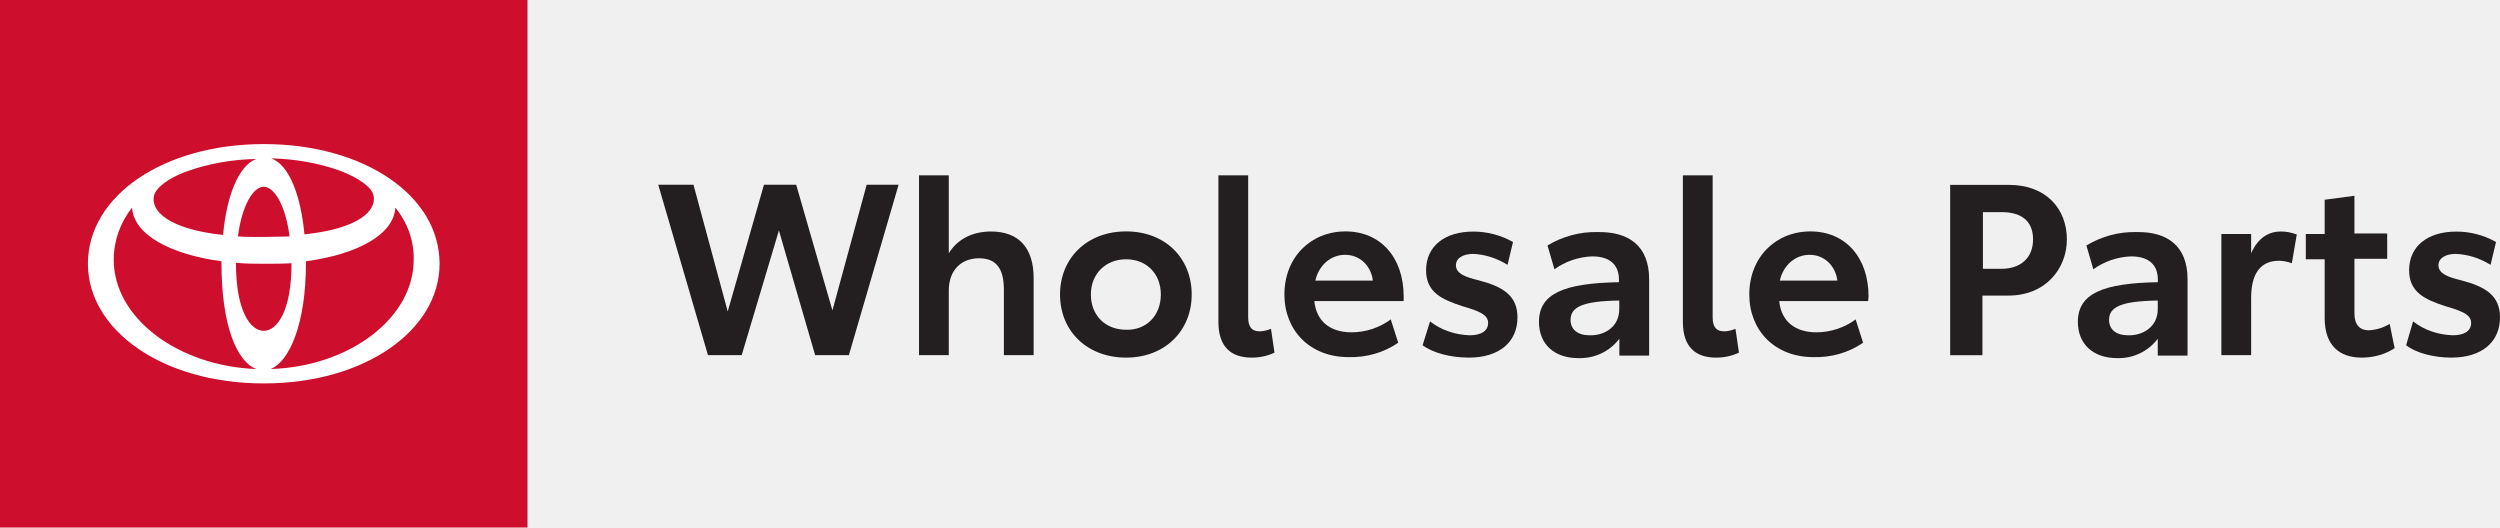
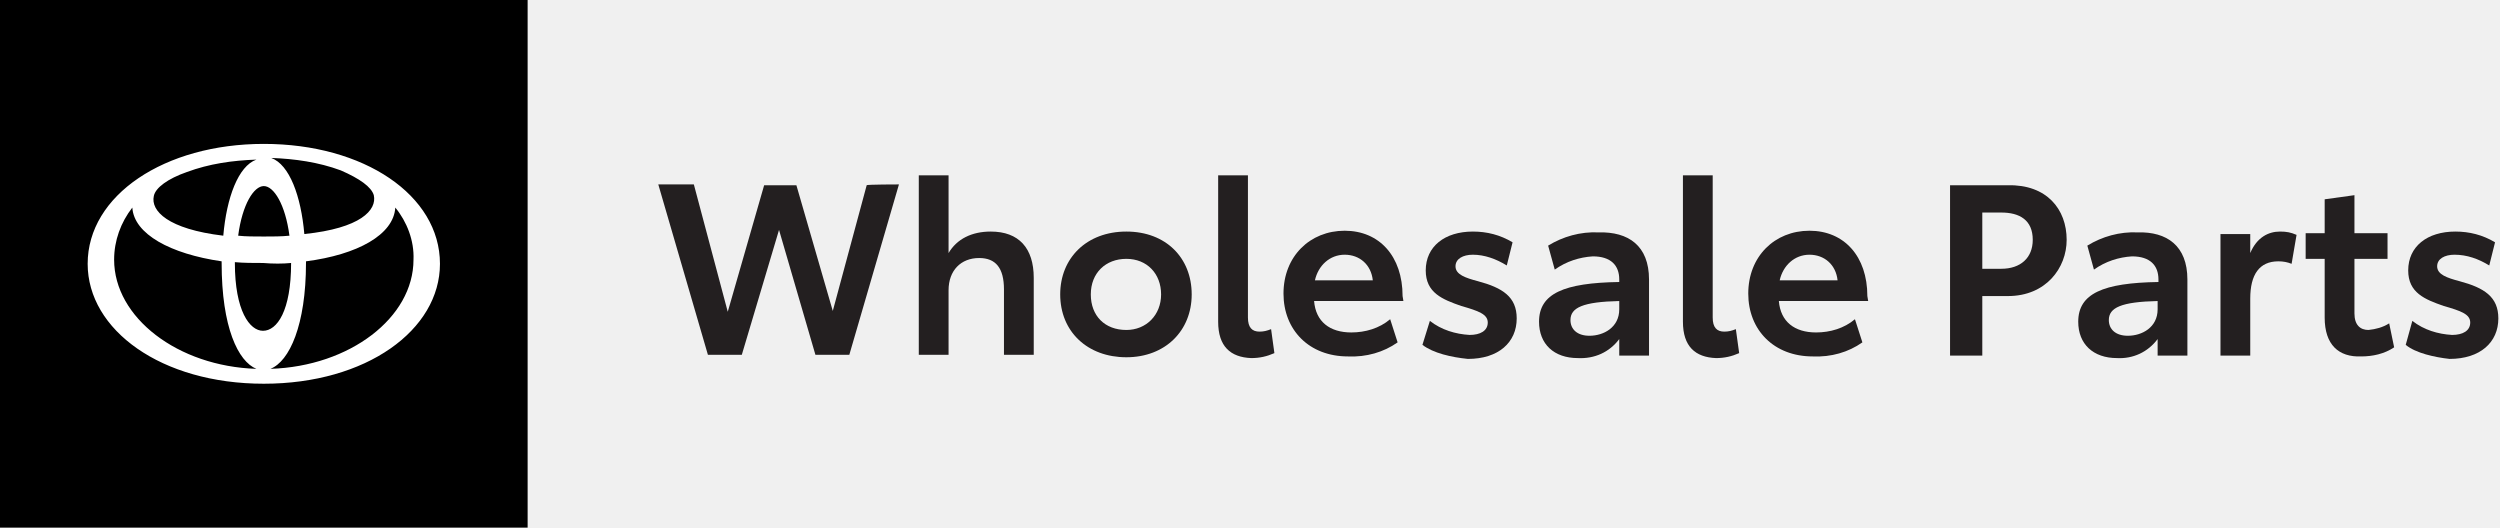
- <svg xmlns="http://www.w3.org/2000/svg" version="1.1" id="Layer_1" x="0px" y="0px" width="302.28px" height="63.78px" viewBox="0 0 302.28 63.78" style="enable-background:new 0 0 302.28 63.78;" xml:space="preserve">
+ <svg xmlns="http://www.w3.org/2000/svg" version="1.1" id="Layer_1" x="0px" y="0px" width="302.3px" height="63.8px" viewBox="0 0 302.3 63.8" style="enable-background:new 0 0 302.3 63.8;" xml:space="preserve">
  <style type="text/css">
- 	.st0{fill:#CE0E2D;}
- 	.st1{fill:#FFFFFF;}
- 	.st2{fill:#231F20;}
+ 	.st0{fill:#FFFFFF;}
+ 	.st1{fill:#231F20;}
</style>
-   <rect class="st0" width="63.78" height="63.78" />
-   <path class="st1" d="M31.89,17.42c-12.01,0-21.26,6.19-21.26,14.47c0,7.99,8.95,14.47,21.26,14.47s21.26-6.49,21.26-14.47  C53.15,23.6,43.96,17.42,31.89,17.42 M45.16,23.6c0.42,1.8-1.62,4.02-8.35,4.74c-0.42-4.56-1.8-8.41-4.02-9.19  c2.82,0.06,5.65,0.54,8.35,1.5C43.48,21.56,44.92,22.64,45.16,23.6 M35.25,31.83c0,5.77-1.74,8.17-3.36,8.17  c-1.62,0-3.36-2.4-3.36-8.17v-0.06c1.08,0.12,2.22,0.12,3.36,0.12C33.03,31.89,34.17,31.89,35.25,31.83L35.25,31.83 M31.89,28.65  c-1.14,0-2.16,0-3.12-0.06c0.48-3.78,1.86-6.01,3.12-6.01c1.26,0,2.64,2.22,3.12,6.01C34.05,28.59,33.03,28.65,31.89,28.65   M18.62,23.66c0.24-0.96,1.68-2.1,3.96-2.94c2.7-0.96,5.53-1.44,8.41-1.5c-2.22,0.84-3.6,4.62-4.02,9.19  C20.3,27.69,18.2,25.47,18.62,23.66 M13.75,31.41c0-2.28,0.78-4.5,2.22-6.31c0.18,3.24,4.56,5.65,10.81,6.49v0.24  c0,7.81,1.98,11.95,4.2,12.79C21.5,44.26,13.75,38.44,13.75,31.41 M32.73,44.62c2.22-0.9,4.26-5.35,4.26-12.79v-0.24  c6.25-0.84,10.63-3.24,10.81-6.49c1.44,1.74,2.28,4.02,2.22,6.31C50.03,38.44,42.28,44.32,32.73,44.62" />
-   <path class="st2" d="M108.65,22.34l-6.01,20.6h-4.08l-4.38-15.07l-4.5,15.07h-4.08l-6.01-20.6h4.26l4.14,15.32l4.38-15.32h3.9  l4.38,15.19l4.14-15.19H108.65z" />
-   <path class="st2" d="M124.98,33.63v9.31h-3.6v-7.93c0-2.58-0.96-3.78-3-3.78c-2.22,0-3.66,1.5-3.66,3.9v7.81h-3.6V21.2h3.6v9.43  c1.02-1.68,2.82-2.64,5.11-2.64C123.18,27.99,124.98,29.97,124.98,33.63z" />
-   <path class="st2" d="M128.17,35.61c0-4.38,3.24-7.63,7.99-7.63s7.93,3.24,7.93,7.63s-3.24,7.63-7.93,7.63S128.17,40.06,128.17,35.61  z M140.36,35.61c0-2.52-1.74-4.26-4.2-4.26c-2.46,0-4.26,1.74-4.26,4.26s1.74,4.26,4.26,4.26  C138.62,39.94,140.36,38.14,140.36,35.61L140.36,35.61z" />
-   <path class="st2" d="M147.32,38.92V21.2h3.6v17.18c0,1.2,0.48,1.68,1.38,1.68c0.48,0,0.9-0.12,1.38-0.3l0.42,2.88  c-0.9,0.42-1.8,0.6-2.76,0.6C148.83,43.24,147.32,41.92,147.32,38.92z" />
-   <path class="st2" d="M169.67,36.4h-10.75c0.24,2.46,1.92,3.78,4.5,3.78c1.68,0,3.36-0.54,4.74-1.56l0.9,2.82  c-1.74,1.2-3.84,1.8-6.01,1.74c-4.68,0-7.75-3.24-7.75-7.57c0-4.5,3.18-7.63,7.39-7.63s7.03,3.12,7.03,7.87v0.54  C169.73,36.4,169.67,36.4,169.67,36.4z M166,33.93c-0.24-1.86-1.62-3.12-3.36-3.12s-3.18,1.26-3.6,3.12H166z" />
-   <path class="st2" d="M172.01,41.74l0.9-2.88c1.38,1.08,3.06,1.62,4.8,1.68c1.32,0,2.22-0.48,2.22-1.5c0-1.02-1.14-1.44-3.18-2.04  c-2.34-0.78-4.32-1.62-4.32-4.32c0-2.94,2.28-4.68,5.71-4.68c1.68,0,3.3,0.42,4.8,1.26l-0.66,2.76c-1.26-0.78-2.7-1.26-4.14-1.32  c-1.2,0-2.1,0.48-2.1,1.38c0,1.02,1.2,1.44,2.7,1.8c3,0.78,4.74,1.86,4.74,4.5c0,2.94-2.16,4.86-5.89,4.86  C175.49,43.24,173.27,42.7,172.01,41.74z" />
-   <path class="st2" d="M199.4,33.75V43h-3.6v-2.04c-1.2,1.56-3,2.4-4.98,2.34c-2.88,0-4.74-1.68-4.74-4.38c0-3.42,3-4.68,9.67-4.8  v-0.3c0-1.74-1.02-2.82-3.24-2.82c-1.62,0.06-3.24,0.6-4.56,1.56l-0.84-2.88c1.8-1.08,3.9-1.68,6.07-1.62  C196.93,27.99,199.4,29.73,199.4,33.75z M195.79,37.36v-1.02c-4.44,0.06-5.89,0.78-5.89,2.34c0,1.14,0.84,1.86,2.28,1.86  C193.93,40.6,195.79,39.58,195.79,37.36z" />
-   <path class="st2" d="M203.48,38.92V21.2h3.6v17.18c0,1.2,0.48,1.68,1.38,1.68c0.48,0,0.9-0.12,1.38-0.3l0.42,2.88  c-0.9,0.42-1.8,0.6-2.76,0.6C204.98,43.24,203.48,41.92,203.48,38.92z" />
-   <path class="st2" d="M225.88,36.4h-10.75c0.24,2.46,1.92,3.78,4.5,3.78c1.68,0,3.36-0.54,4.74-1.56l0.9,2.82  c-1.74,1.2-3.84,1.8-6.01,1.74c-4.68,0-7.75-3.24-7.75-7.57c0-4.5,3.18-7.63,7.39-7.63s7.03,3.12,7.03,7.87L225.88,36.4z   M222.16,33.93c-0.24-1.86-1.62-3.12-3.36-3.12c-1.74,0-3.18,1.26-3.6,3.12H222.16z" />
-   <path class="st2" d="M249.91,28.95c0,3.42-2.46,6.79-7.09,6.79h-3.12v7.21h-3.9v-20.6h7.03C247.5,22.34,249.91,25.34,249.91,28.95z   M245.82,28.95c0-2.4-1.62-3.3-3.78-3.3h-2.28v6.85h2.28C244.26,32.49,245.82,31.23,245.82,28.95L245.82,28.95z" />
-   <path class="st2" d="M264.5,33.75V43h-3.6v-2.04c-1.2,1.56-3,2.4-4.92,2.34c-2.88,0-4.74-1.68-4.74-4.38c0-3.42,3-4.68,9.67-4.8  v-0.3c0-1.74-1.02-2.82-3.24-2.82c-1.62,0.06-3.24,0.6-4.56,1.56l-0.84-2.88c1.8-1.08,3.9-1.68,6.07-1.62  C262.04,27.99,264.5,29.73,264.5,33.75z M260.9,37.36v-1.02c-4.44,0.06-5.89,0.78-5.89,2.34c0,1.14,0.84,1.86,2.28,1.86  C259.03,40.6,260.9,39.58,260.9,37.36L260.9,37.36z" />
-   <path class="st2" d="M277.71,28.35l-0.6,3.48c-0.48-0.18-1.02-0.3-1.56-0.3c-2.28,0-3.36,1.62-3.36,4.5v6.91h-3.6V28.29h3.6v2.34  c0.84-1.92,2.16-2.64,3.6-2.64C276.45,27.99,277.05,28.11,277.71,28.35z" />
-   <path class="st2" d="M281.08,38.44v-7.09h-2.28v-3.06h2.28v-4.14l3.6-0.48v4.56h3.96v3.06h-3.96v6.61c0,1.38,0.66,2.04,1.74,2.04  c0.9-0.06,1.74-0.3,2.52-0.78l0.6,2.94c-1.2,0.78-2.58,1.14-3.96,1.14C282.76,43.24,281.08,41.68,281.08,38.44z" />
-   <path class="st2" d="M290.93,41.74l0.84-2.88c1.38,1.08,3.06,1.62,4.8,1.68c1.32,0,2.22-0.48,2.22-1.5s-1.14-1.44-3.18-2.04  c-2.34-0.78-4.32-1.62-4.32-4.32c0-2.94,2.28-4.68,5.71-4.68c1.68,0,3.3,0.42,4.8,1.26l-0.66,2.76c-1.26-0.78-2.7-1.26-4.2-1.32  c-1.2,0-2.1,0.48-2.1,1.38c0,1.02,1.2,1.44,2.7,1.8c3,0.78,4.74,1.86,4.74,4.5c0,2.94-2.16,4.86-5.89,4.86  C294.35,43.24,292.13,42.7,290.93,41.74z" />
+   <rect width="63.8" height="63.8" />
+   <path class="st0" d="M31.9,17.4c-12,0-21.3,6.2-21.3,14.5c0,8,8.9,14.5,21.3,14.5s21.3-6.5,21.3-14.5C53.2,23.6,44,17.4,31.9,17.4   M45.2,23.6c0.4,1.8-1.6,4-8.4,4.7c-0.4-4.6-1.8-8.4-4-9.2c2.8,0.1,5.7,0.5,8.4,1.5C43.5,21.6,44.9,22.6,45.2,23.6 M35.2,31.8  c0,5.8-1.7,8.2-3.4,8.2c-1.6,0-3.4-2.4-3.4-8.2v-0.1c1.1,0.1,2.2,0.1,3.4,0.1C33,31.9,34.2,31.9,35.2,31.8L35.2,31.8 M31.9,28.6  c-1.1,0-2.2,0-3.1-0.1c0.5-3.8,1.9-6,3.1-6s2.6,2.2,3.1,6C34,28.6,33,28.6,31.9,28.6 M18.6,23.7c0.2-1,1.7-2.1,4-2.9  c2.7-1,5.5-1.4,8.4-1.5c-2.2,0.8-3.6,4.6-4,9.2C20.3,27.7,18.2,25.5,18.6,23.7 M13.8,31.4c0-2.3,0.8-4.5,2.2-6.3  c0.2,3.2,4.6,5.6,10.8,6.5v0.2c0,7.8,2,11.9,4.2,12.8C21.5,44.3,13.8,38.4,13.8,31.4 M32.7,44.6C35,43.7,37,39.3,37,31.8v-0.2  c6.2-0.8,10.6-3.2,10.8-6.5c1.4,1.7,2.3,4,2.2,6.3C50,38.4,42.3,44.3,32.7,44.6" />
+   <path class="st1" d="M108.7,22.3l-6,20.6h-4.1l-4.4-15.1l-4.5,15.1h-4.1l-6-20.6h4.3L88,37.7l4.4-15.3h3.9l4.4,15.2l4.1-15.2  C104.8,22.3,108.7,22.3,108.7,22.3z" />
+   <path class="st1" d="M125,33.6v9.3h-3.6V35c0-2.6-1-3.8-3-3.8c-2.2,0-3.7,1.5-3.7,3.9v7.8h-3.6V21.2h3.6v9.4c1-1.7,2.8-2.6,5.1-2.6  C123.2,28,125,30,125,33.6z" />
+   <path class="st1" d="M128.2,35.6c0-4.4,3.2-7.6,8-7.6s7.9,3.2,7.9,7.6s-3.2,7.6-7.9,7.6S128.2,40.1,128.2,35.6z M140.4,35.6  c0-2.5-1.7-4.3-4.2-4.3c-2.5,0-4.3,1.7-4.3,4.3s1.7,4.3,4.3,4.3C138.6,39.9,140.4,38.1,140.4,35.6L140.4,35.6z" />
+   <path class="st1" d="M147.3,38.9V21.2h3.6v17.2c0,1.2,0.5,1.7,1.4,1.7c0.5,0,0.9-0.1,1.4-0.3l0.4,2.9c-0.9,0.4-1.8,0.6-2.8,0.6  C148.8,43.2,147.3,41.9,147.3,38.9z" />
+   <path class="st1" d="M169.7,36.4h-10.8c0.2,2.5,1.9,3.8,4.5,3.8c1.7,0,3.4-0.5,4.7-1.6l0.9,2.8c-1.7,1.2-3.8,1.8-6,1.7  c-4.7,0-7.8-3.2-7.8-7.6c0-4.5,3.2-7.6,7.4-7.6s7,3.1,7,7.9L169.7,36.4C169.7,36.4,169.7,36.4,169.7,36.4z M166,33.9  c-0.2-1.9-1.6-3.1-3.4-3.1s-3.2,1.3-3.6,3.1H166z" />
+   <path class="st1" d="M172,41.7l0.9-2.9c1.4,1.1,3.1,1.6,4.8,1.7c1.3,0,2.2-0.5,2.2-1.5s-1.1-1.4-3.2-2c-2.3-0.8-4.3-1.6-4.3-4.3  c0-2.9,2.3-4.7,5.7-4.7c1.7,0,3.3,0.4,4.8,1.3l-0.7,2.8c-1.3-0.8-2.7-1.3-4.1-1.3c-1.2,0-2.1,0.5-2.1,1.4c0,1,1.2,1.4,2.7,1.8  c3,0.8,4.7,1.9,4.7,4.5c0,2.9-2.2,4.9-5.9,4.9C175.5,43.2,173.3,42.7,172,41.7z" />
+   <path class="st1" d="M199.4,33.8V43h-3.6v-2c-1.2,1.6-3,2.4-5,2.3c-2.9,0-4.7-1.7-4.7-4.4c0-3.4,3-4.7,9.7-4.8v-0.3  c0-1.7-1-2.8-3.2-2.8c-1.6,0.1-3.2,0.6-4.6,1.6l-0.8-2.9c1.8-1.1,3.9-1.7,6.1-1.6C196.9,28,199.4,29.7,199.4,33.8z M195.8,37.4v-1  c-4.4,0.1-5.9,0.8-5.9,2.3c0,1.1,0.8,1.9,2.3,1.9C193.9,40.6,195.8,39.6,195.8,37.4z" />
+   <path class="st1" d="M203.5,38.9V21.2h3.6v17.2c0,1.2,0.5,1.7,1.4,1.7c0.5,0,0.9-0.1,1.4-0.3l0.4,2.9c-0.9,0.4-1.8,0.6-2.8,0.6  C205,43.2,203.5,41.9,203.5,38.9z" />
+   <path class="st1" d="M225.9,36.4h-10.8c0.2,2.5,1.9,3.8,4.5,3.8c1.7,0,3.4-0.5,4.7-1.6l0.9,2.8c-1.7,1.2-3.8,1.8-6,1.7  c-4.7,0-7.8-3.2-7.8-7.6c0-4.5,3.2-7.6,7.4-7.6s7,3.1,7,7.9L225.9,36.4z M222.2,33.9c-0.2-1.9-1.6-3.1-3.4-3.1s-3.2,1.3-3.6,3.1  H222.2z" />
+   <path class="st1" d="M249.9,29c0,3.4-2.5,6.8-7.1,6.8h-3.1V43h-3.9V22.4h7C247.5,22.3,249.9,25.3,249.9,29z M245.8,29  c0-2.4-1.6-3.3-3.8-3.3h-2.3v6.8h2.3C244.3,32.5,245.8,31.2,245.8,29L245.8,29z" />
+   <path class="st1" d="M264.5,33.8V43h-3.6v-2c-1.2,1.6-3,2.4-4.9,2.3c-2.9,0-4.7-1.7-4.7-4.4c0-3.4,3-4.7,9.7-4.8v-0.3  c0-1.7-1-2.8-3.2-2.8c-1.6,0.1-3.2,0.6-4.6,1.6l-0.8-2.9c1.8-1.1,3.9-1.7,6.1-1.6C262,28,264.5,29.7,264.5,33.8z M260.9,37.4v-1  c-4.4,0.1-5.9,0.8-5.9,2.3c0,1.1,0.8,1.9,2.3,1.9C259,40.6,260.9,39.6,260.9,37.4L260.9,37.4z" />
+   <path class="st1" d="M277.7,28.4l-0.6,3.5c-0.5-0.2-1-0.3-1.6-0.3c-2.3,0-3.4,1.6-3.4,4.5v6.9h-3.6V28.3h3.6v2.3  c0.8-1.9,2.2-2.6,3.6-2.6C276.5,28,277,28.1,277.7,28.4z" />
+   <path class="st1" d="M281.1,38.4v-7.1h-2.3v-3.1h2.3v-4.1l3.6-0.5v4.6h4v3.1h-4v6.6c0,1.4,0.7,2,1.7,2c0.9-0.1,1.7-0.3,2.5-0.8  l0.6,2.9c-1.2,0.8-2.6,1.1-4,1.1C282.8,43.2,281.1,41.7,281.1,38.4z" />
+   <path class="st1" d="M290.9,41.7l0.8-2.9c1.4,1.1,3.1,1.6,4.8,1.7c1.3,0,2.2-0.5,2.2-1.5s-1.1-1.4-3.2-2c-2.3-0.8-4.3-1.6-4.3-4.3  c0-2.9,2.3-4.7,5.7-4.7c1.7,0,3.3,0.4,4.8,1.3l-0.7,2.8c-1.3-0.8-2.7-1.3-4.2-1.3c-1.2,0-2.1,0.5-2.1,1.4c0,1,1.2,1.4,2.7,1.8  c3,0.8,4.7,1.9,4.7,4.5c0,2.9-2.2,4.9-5.9,4.9C294.4,43.2,292.1,42.7,290.9,41.7z" />
</svg>
